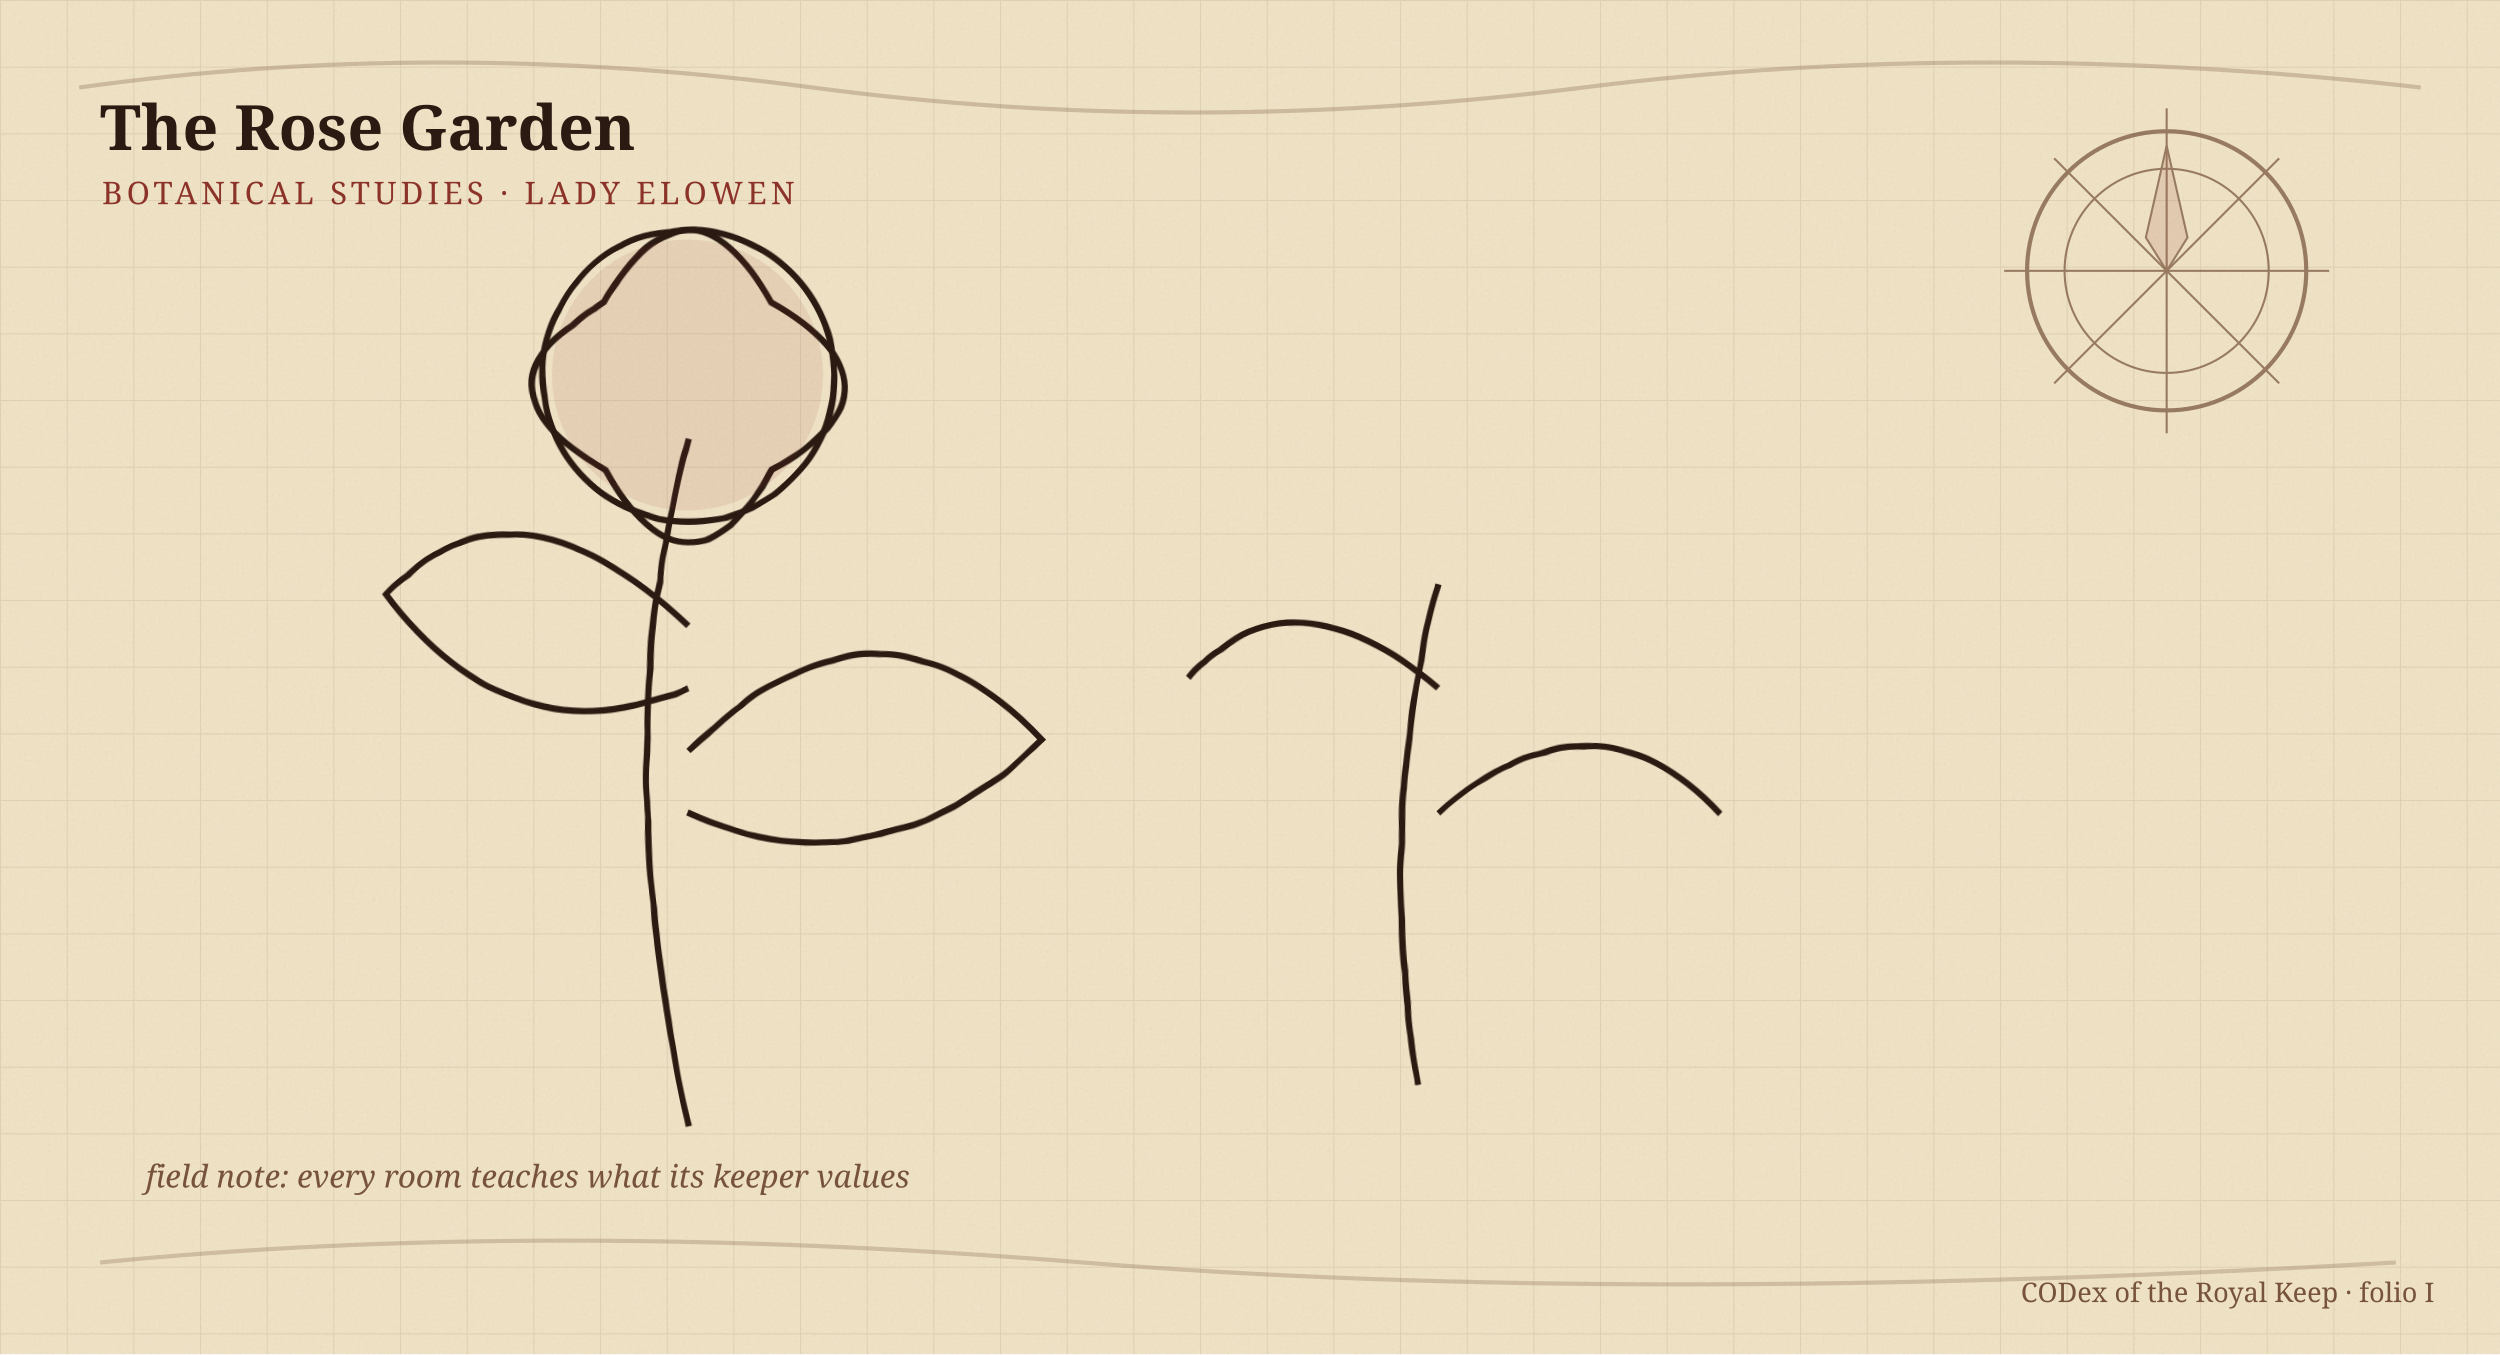
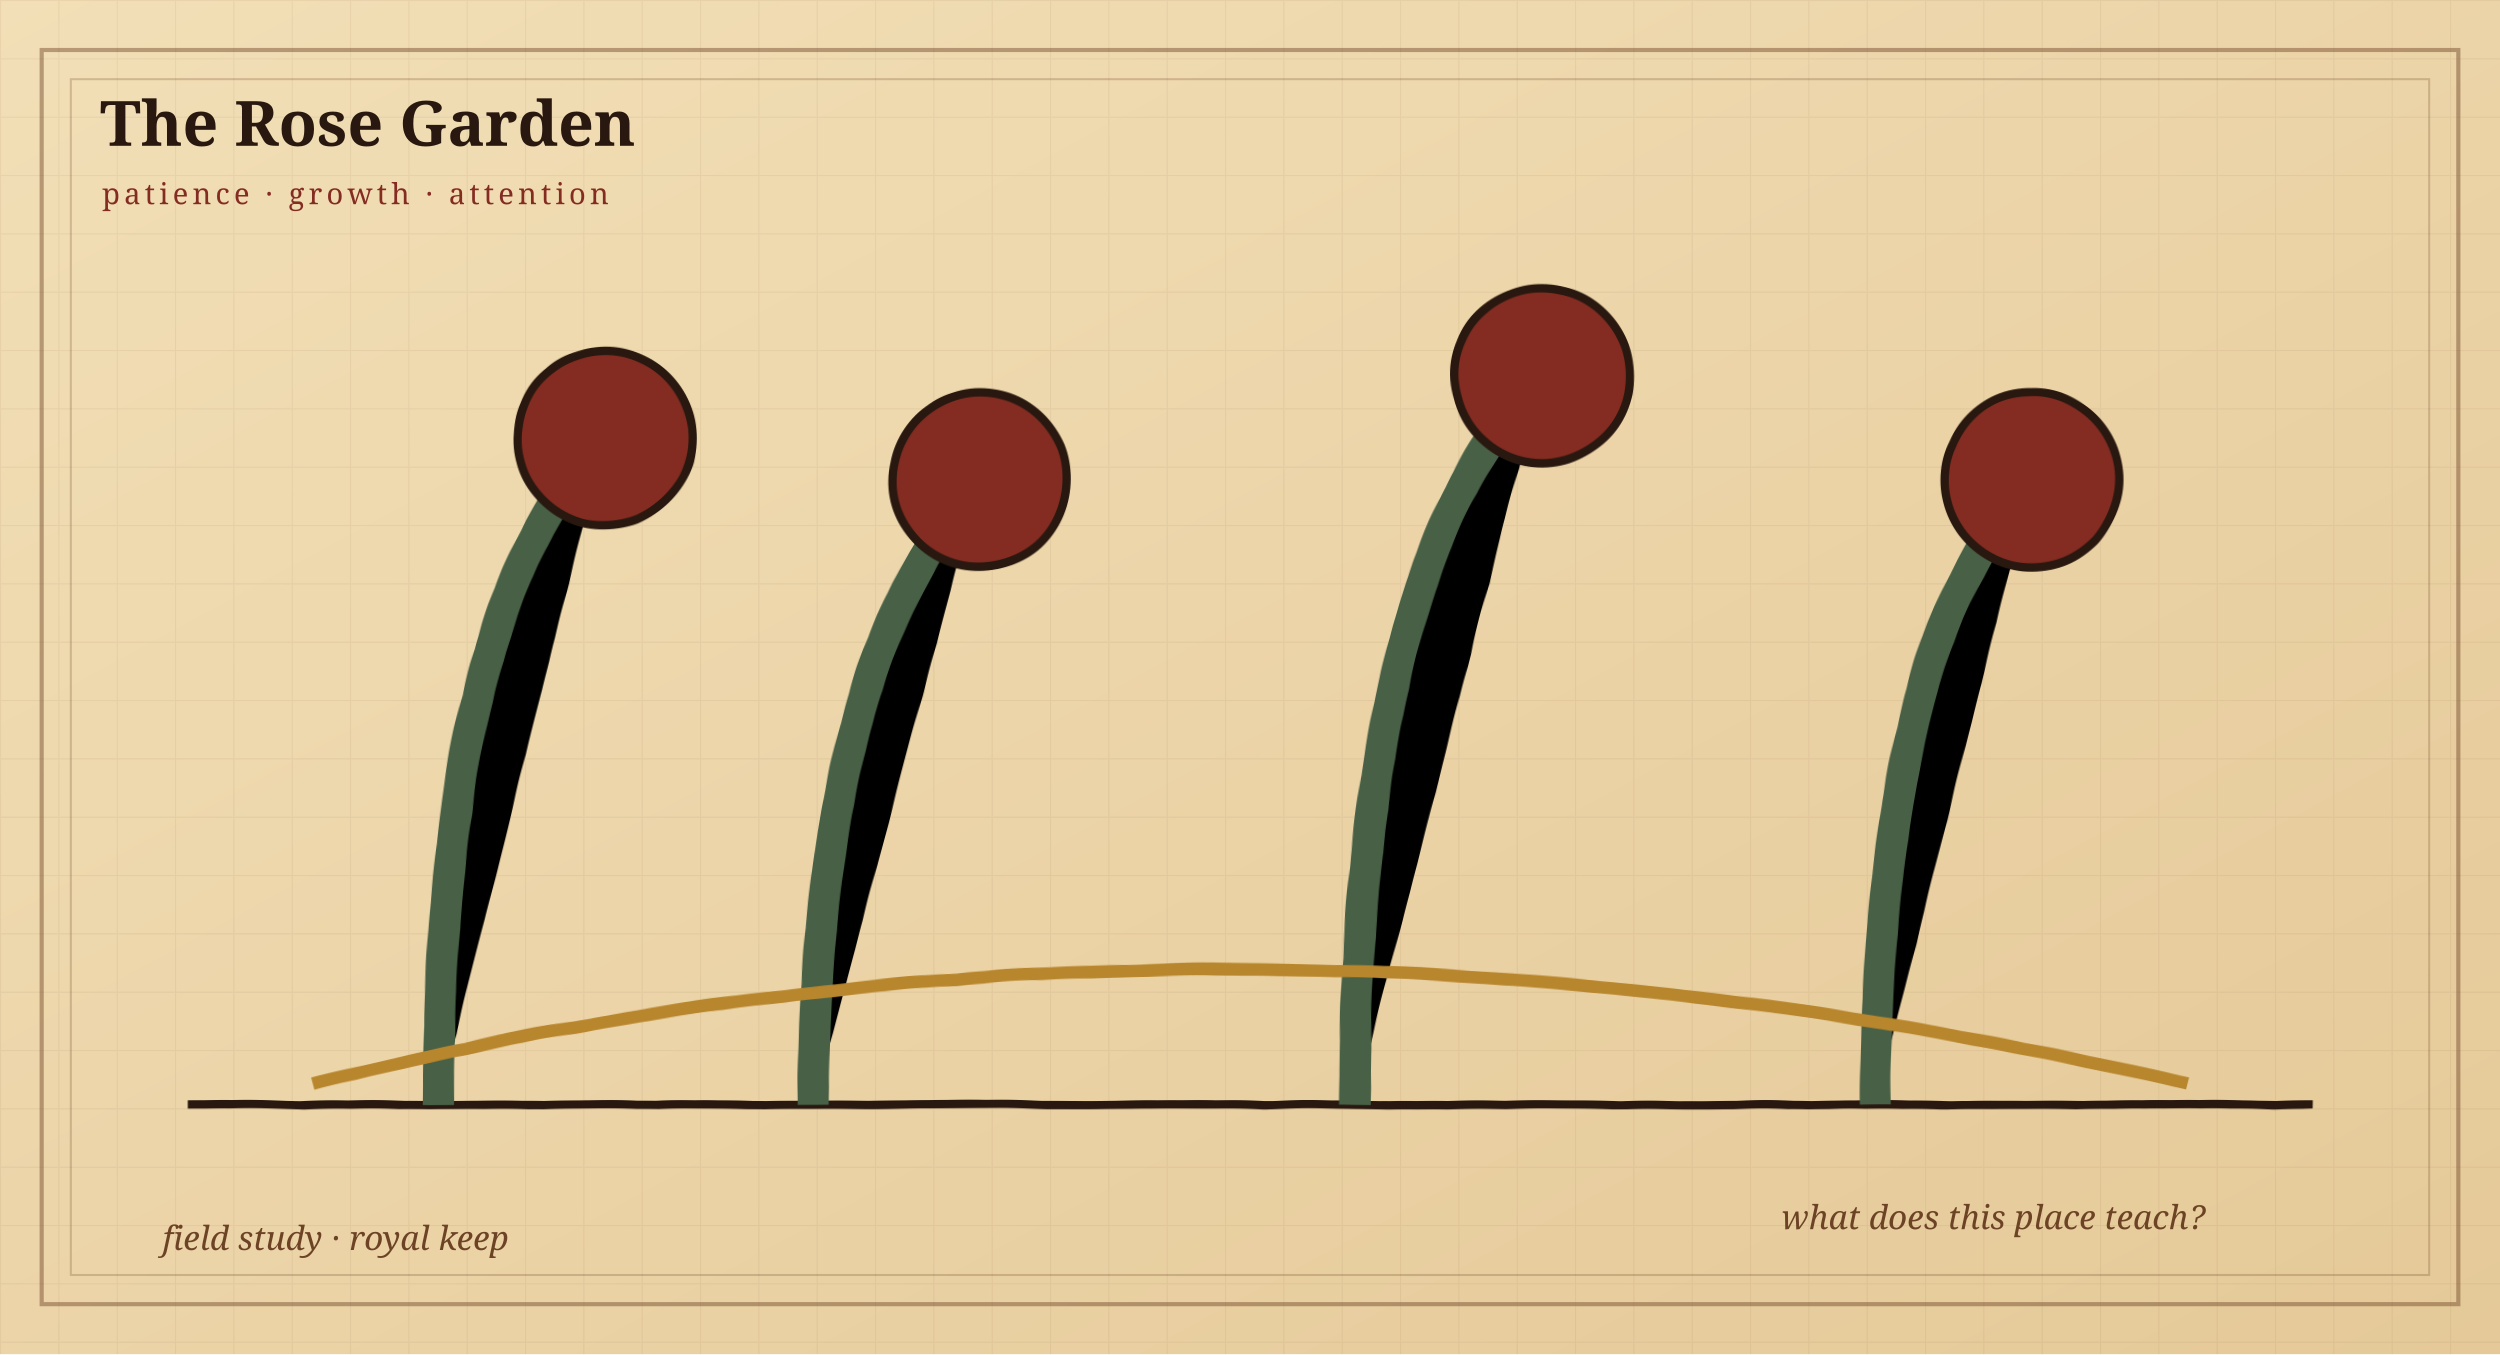
- <svg xmlns="http://www.w3.org/2000/svg" viewBox="0 0 1200 650" role="img" aria-labelledby="t d">
+ <svg xmlns="http://www.w3.org/2000/svg" viewBox="0 0 1200 650" role="img">
  <defs>
-     <filter id="paper">
-       <feTurbulence baseFrequency=".7" numOctaves="3" seed="7" type="fractalNoise" result="n" />
-       <feColorMatrix in="n" type="saturate" values="0" />
-       <feComponentTransfer>
-         <feFuncA type="table" tableValues="0 .13" />
-       </feComponentTransfer>
+     <linearGradient id="paper" x1="0" y1="0" x2="1" y2="1">
+       <stop stop-color="#f2dfb7" />
+       <stop offset="1" stop-color="#e5c998" />
+     </linearGradient>
+     <filter id="rough">
+       <feTurbulence baseFrequency=".018" numOctaves="2" seed="6" result="n" />
+       <feDisplacementMap in="SourceGraphic" in2="n" scale="1.2" />
    </filter>
-     <filter id="rough">
-       <feTurbulence baseFrequency=".025" numOctaves="2" seed="4" result="n" />
-       <feDisplacementMap in="SourceGraphic" in2="n" scale="1.6" />
+     <pattern id="grain" width="28" height="28" patternUnits="userSpaceOnUse">
+       <path d="M28 0H0V28" fill="none" stroke="#6d4326" stroke-opacity=".07" />
+     </pattern>
+     <filter id="shadow">
+       <feDropShadow dx="0" dy="5" stdDeviation="5" flood-opacity=".25" />
    </filter>
-     <pattern id="grid" width="32" height="32" patternUnits="userSpaceOnUse">
-       <path d="M32 0H0V32" fill="none" stroke="#76533a" stroke-opacity=".12" stroke-width="1" />
-     </pattern>
-     <pattern id="hatch" width="9" height="9" patternUnits="userSpaceOnUse" patternTransform="rotate(18)">
-       <line x1="0" y1="0" x2="0" y2="9" stroke="#76533a" stroke-opacity=".18" stroke-width="2" />
-     </pattern>
  </defs>
-   <rect width="100%" height="100%" fill="#efe2c4" />
-   <rect width="100%" height="100%" fill="url(#grid)" />
-   <rect width="100%" height="100%" filter="url(#paper)" opacity=".6" />
-   <path d="M38 42 Q210 18 390 42 T760 42 T1162 42" fill="none" stroke="#76533a" stroke-opacity=".28" stroke-width="2" />
-   <path d="M48 606 Q260 585 520 606 T1150 606" fill="none" stroke="#76533a" stroke-opacity=".25" stroke-width="2" />
-   <g stroke="#2a1a12" stroke-width="3" fill="none" filter="url(#rough)">
-     <path d="M330 540q-40-180 0-330M330 300q-85-80-145-15 60 80 145 45M330 360q90-90 170-5-80 75-170 35" />
-     <circle cx="330" cy="180" r="70" />
-     <path d="M290 145q40-70 80 0q70 40 0 80q-40 70-80 0q-70-40 0-80z" />
-     <path d="M680 520q-20-130 10-240M690 330q-70-60-120-5M690 390q75-65 135 0" />
+   <rect width="1200" height="650" fill="url(#paper)" />
+   <rect width="1200" height="650" fill="url(#grain)" />
+   <path d="M20 24H1180V626H20Z" fill="none" stroke="#6d4326" stroke-width="2" opacity=".45" />
+   <path d="M34 38H1166V612H34Z" fill="none" stroke="#6d4326" stroke-width="1" opacity=".25" />
+   <text x="48" y="70" font-family="Georgia,serif" font-size="30" font-weight="700" fill="#28180f">The Rose Garden</text>
+   <text x="49" y="98" font-family="Georgia,serif" font-size="14" letter-spacing="2" fill="#842c22">patience · growth · attention</text>
+   <g filter="url(#rough)" stroke="#28180f" stroke-width="4" stroke-linejoin="round">
+     <path d="M90 530h1020" />
+     <path d="M210 530q0-240 80-320M390 530q0-210 80-300M650 530q0-260 90-350M900 530q0-220 75-300" stroke="#486046" stroke-width="15" />
+     <g fill="#842c22">
+       <circle cx="290" cy="210" r="42" />
+       <circle cx="470" cy="230" r="42" />
+       <circle cx="740" cy="180" r="42" />
+       <circle cx="975" cy="230" r="42" />
+     </g>
+     <path d="M150 520q430-110 900 0" fill="none" stroke="#b8862d" stroke-width="6" />
  </g>
-   <g fill="#8c3329" fill-opacity=".1">
-     <circle cx="330" cy="180" r="65" />
+   <g fill="#6d4326" font-family="Georgia,serif" font-size="16" font-style="italic">
+     <text x="78" y="600">field study · royal keep</text>
+     <text x="855" y="590">what does this place teach?</text>
  </g>
-   <g transform="translate(1040 130)" stroke="#76533a" fill="none" opacity=".72">
-     <circle r="67" stroke-width="2" />
-     <circle r="49" />
-     <path d="M0-78V78M-78 0H78M-54-54L54 54M54-54L-54 54" />
-     <path d="M0-60l10 44-10 16-10-16z" fill="#8c3329" fill-opacity=".18" />
-   </g>
-   <g fill="#76533a" font-family="Georgia,serif" font-size="15" font-style="italic">
-     <text x="70" y="570">field note: every room teaches what its keeper values</text>
-   </g>
-   <text x="48" y="72" font-family="Georgia,serif" font-size="30" font-weight="700" fill="#2a1a12">The Rose Garden</text>
-   <text x="49" y="98" font-family="Georgia,serif" font-size="15" letter-spacing="2" fill="#8c3329">BOTANICAL STUDIES · LADY ELOWEN</text>
-   <text x="970" y="625" font-family="Georgia,serif" font-size="13" fill="#76533a">CODex of the Royal Keep · folio I</text>
</svg>
